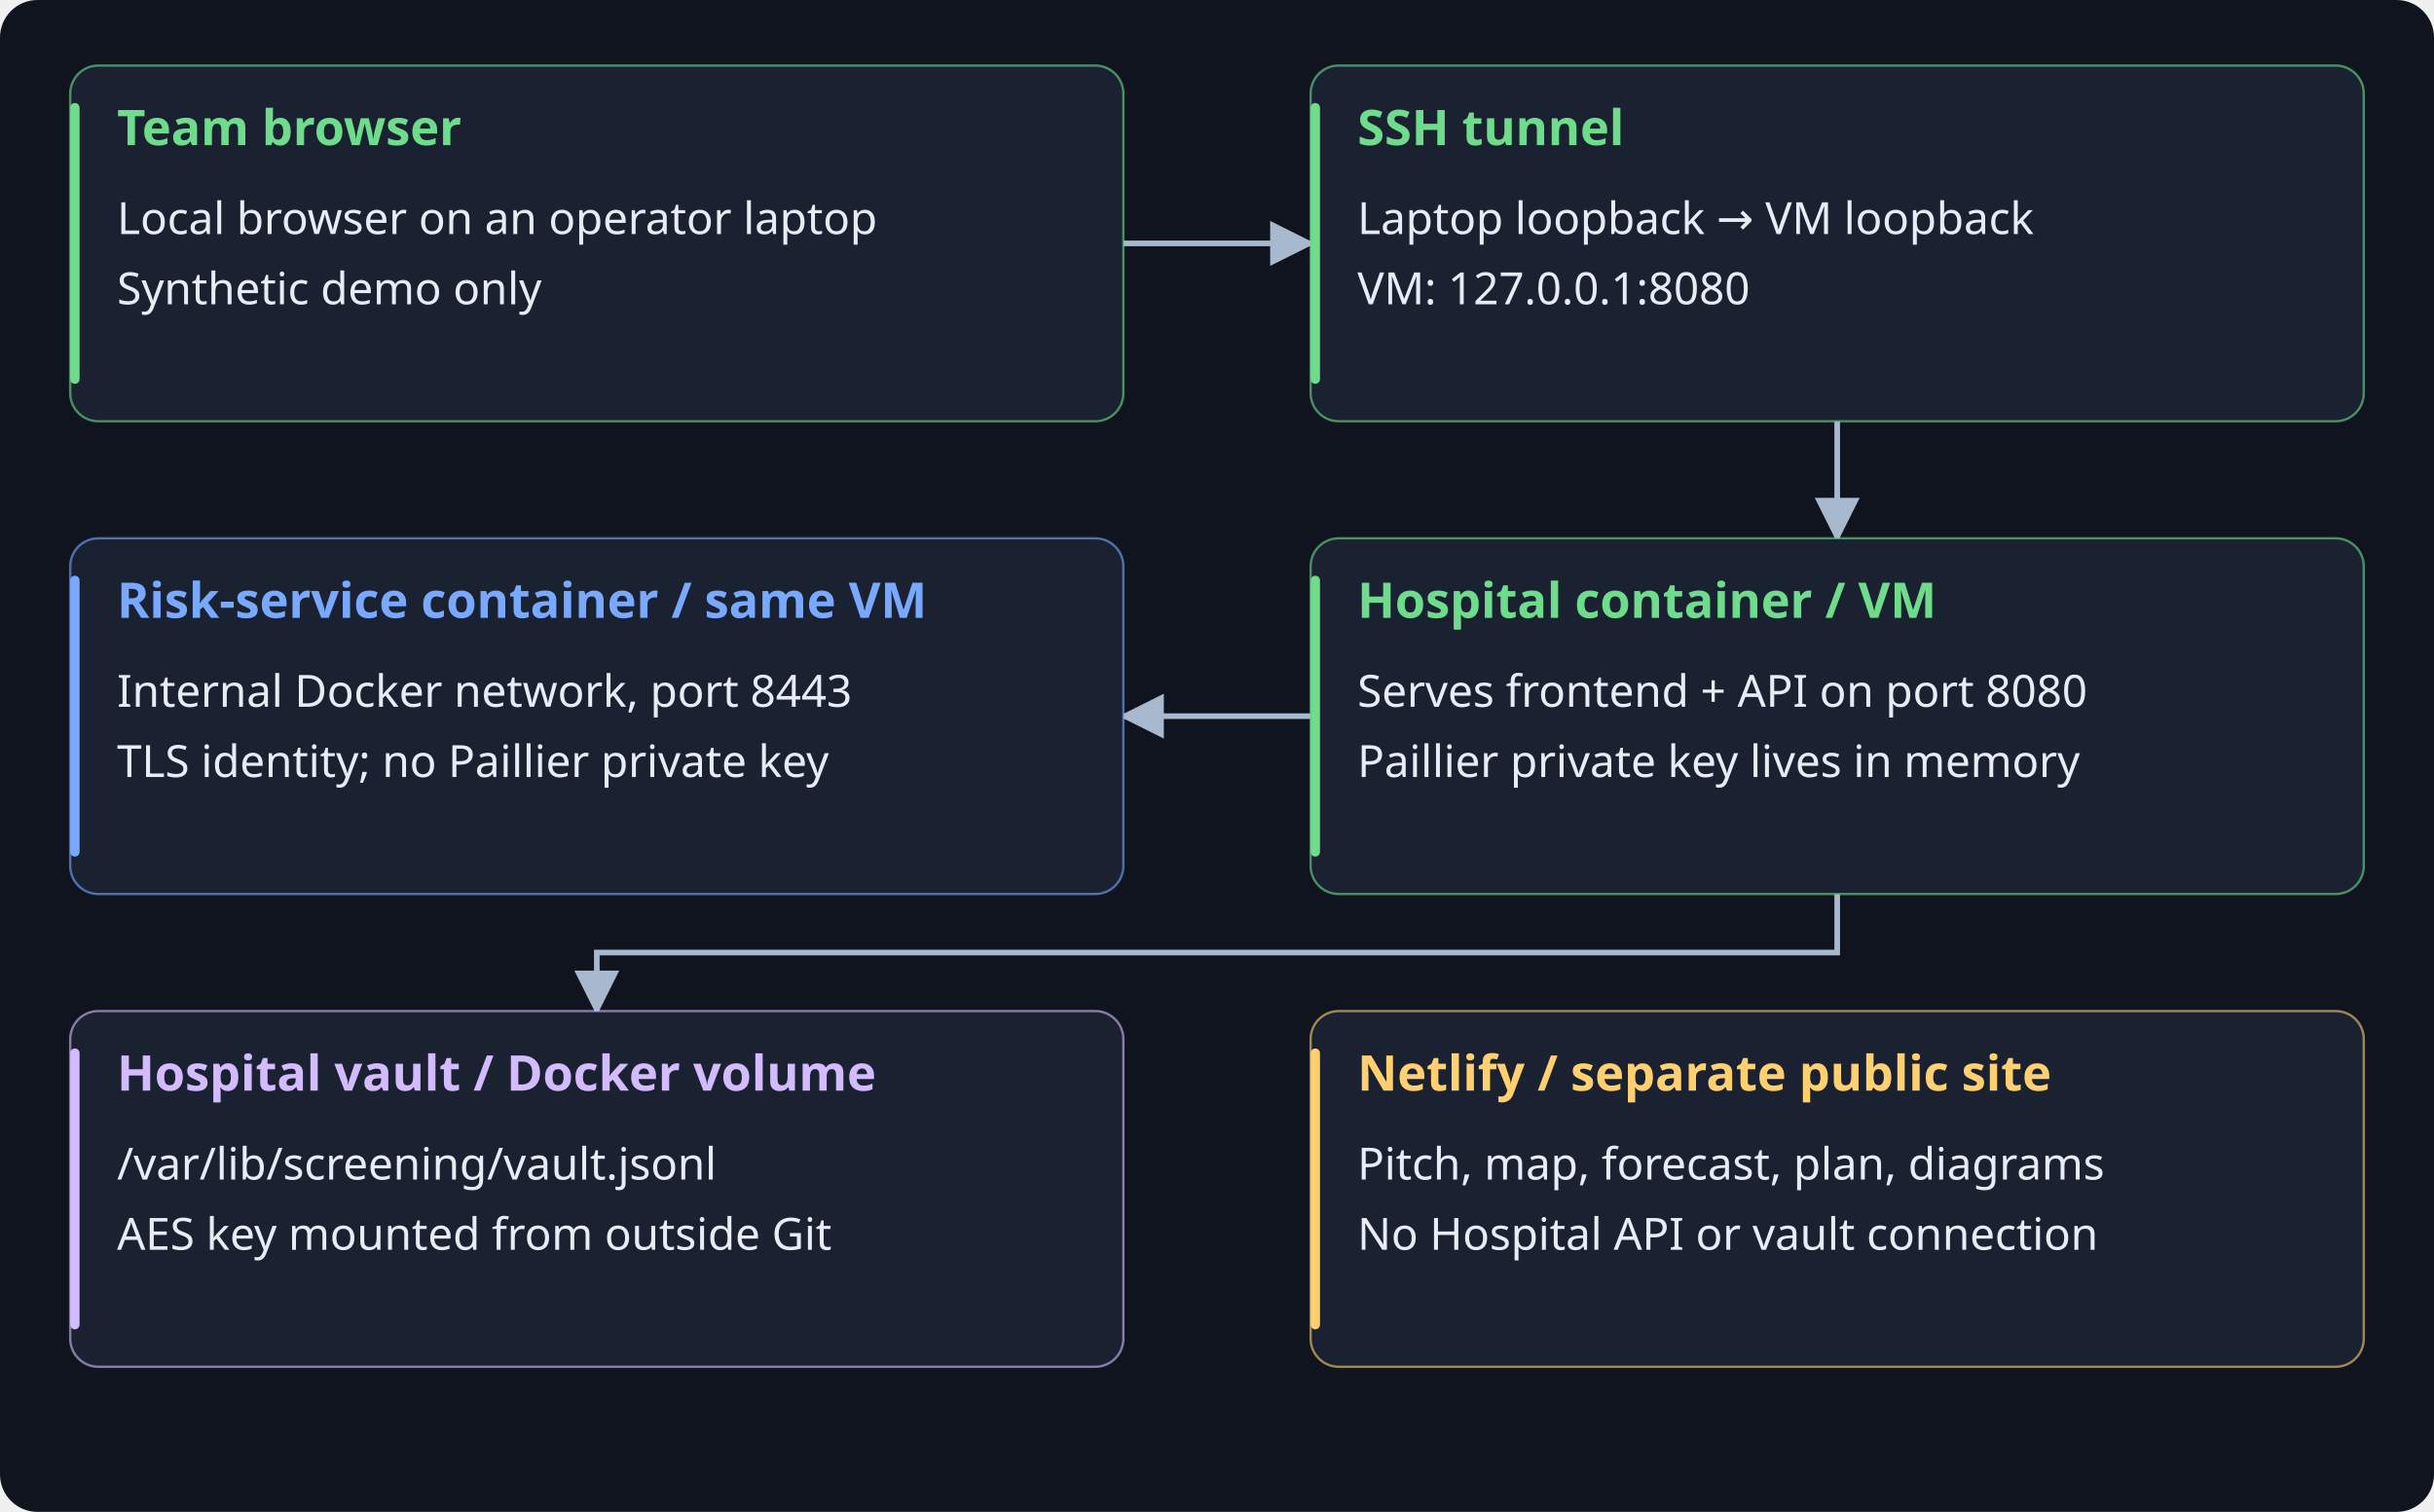
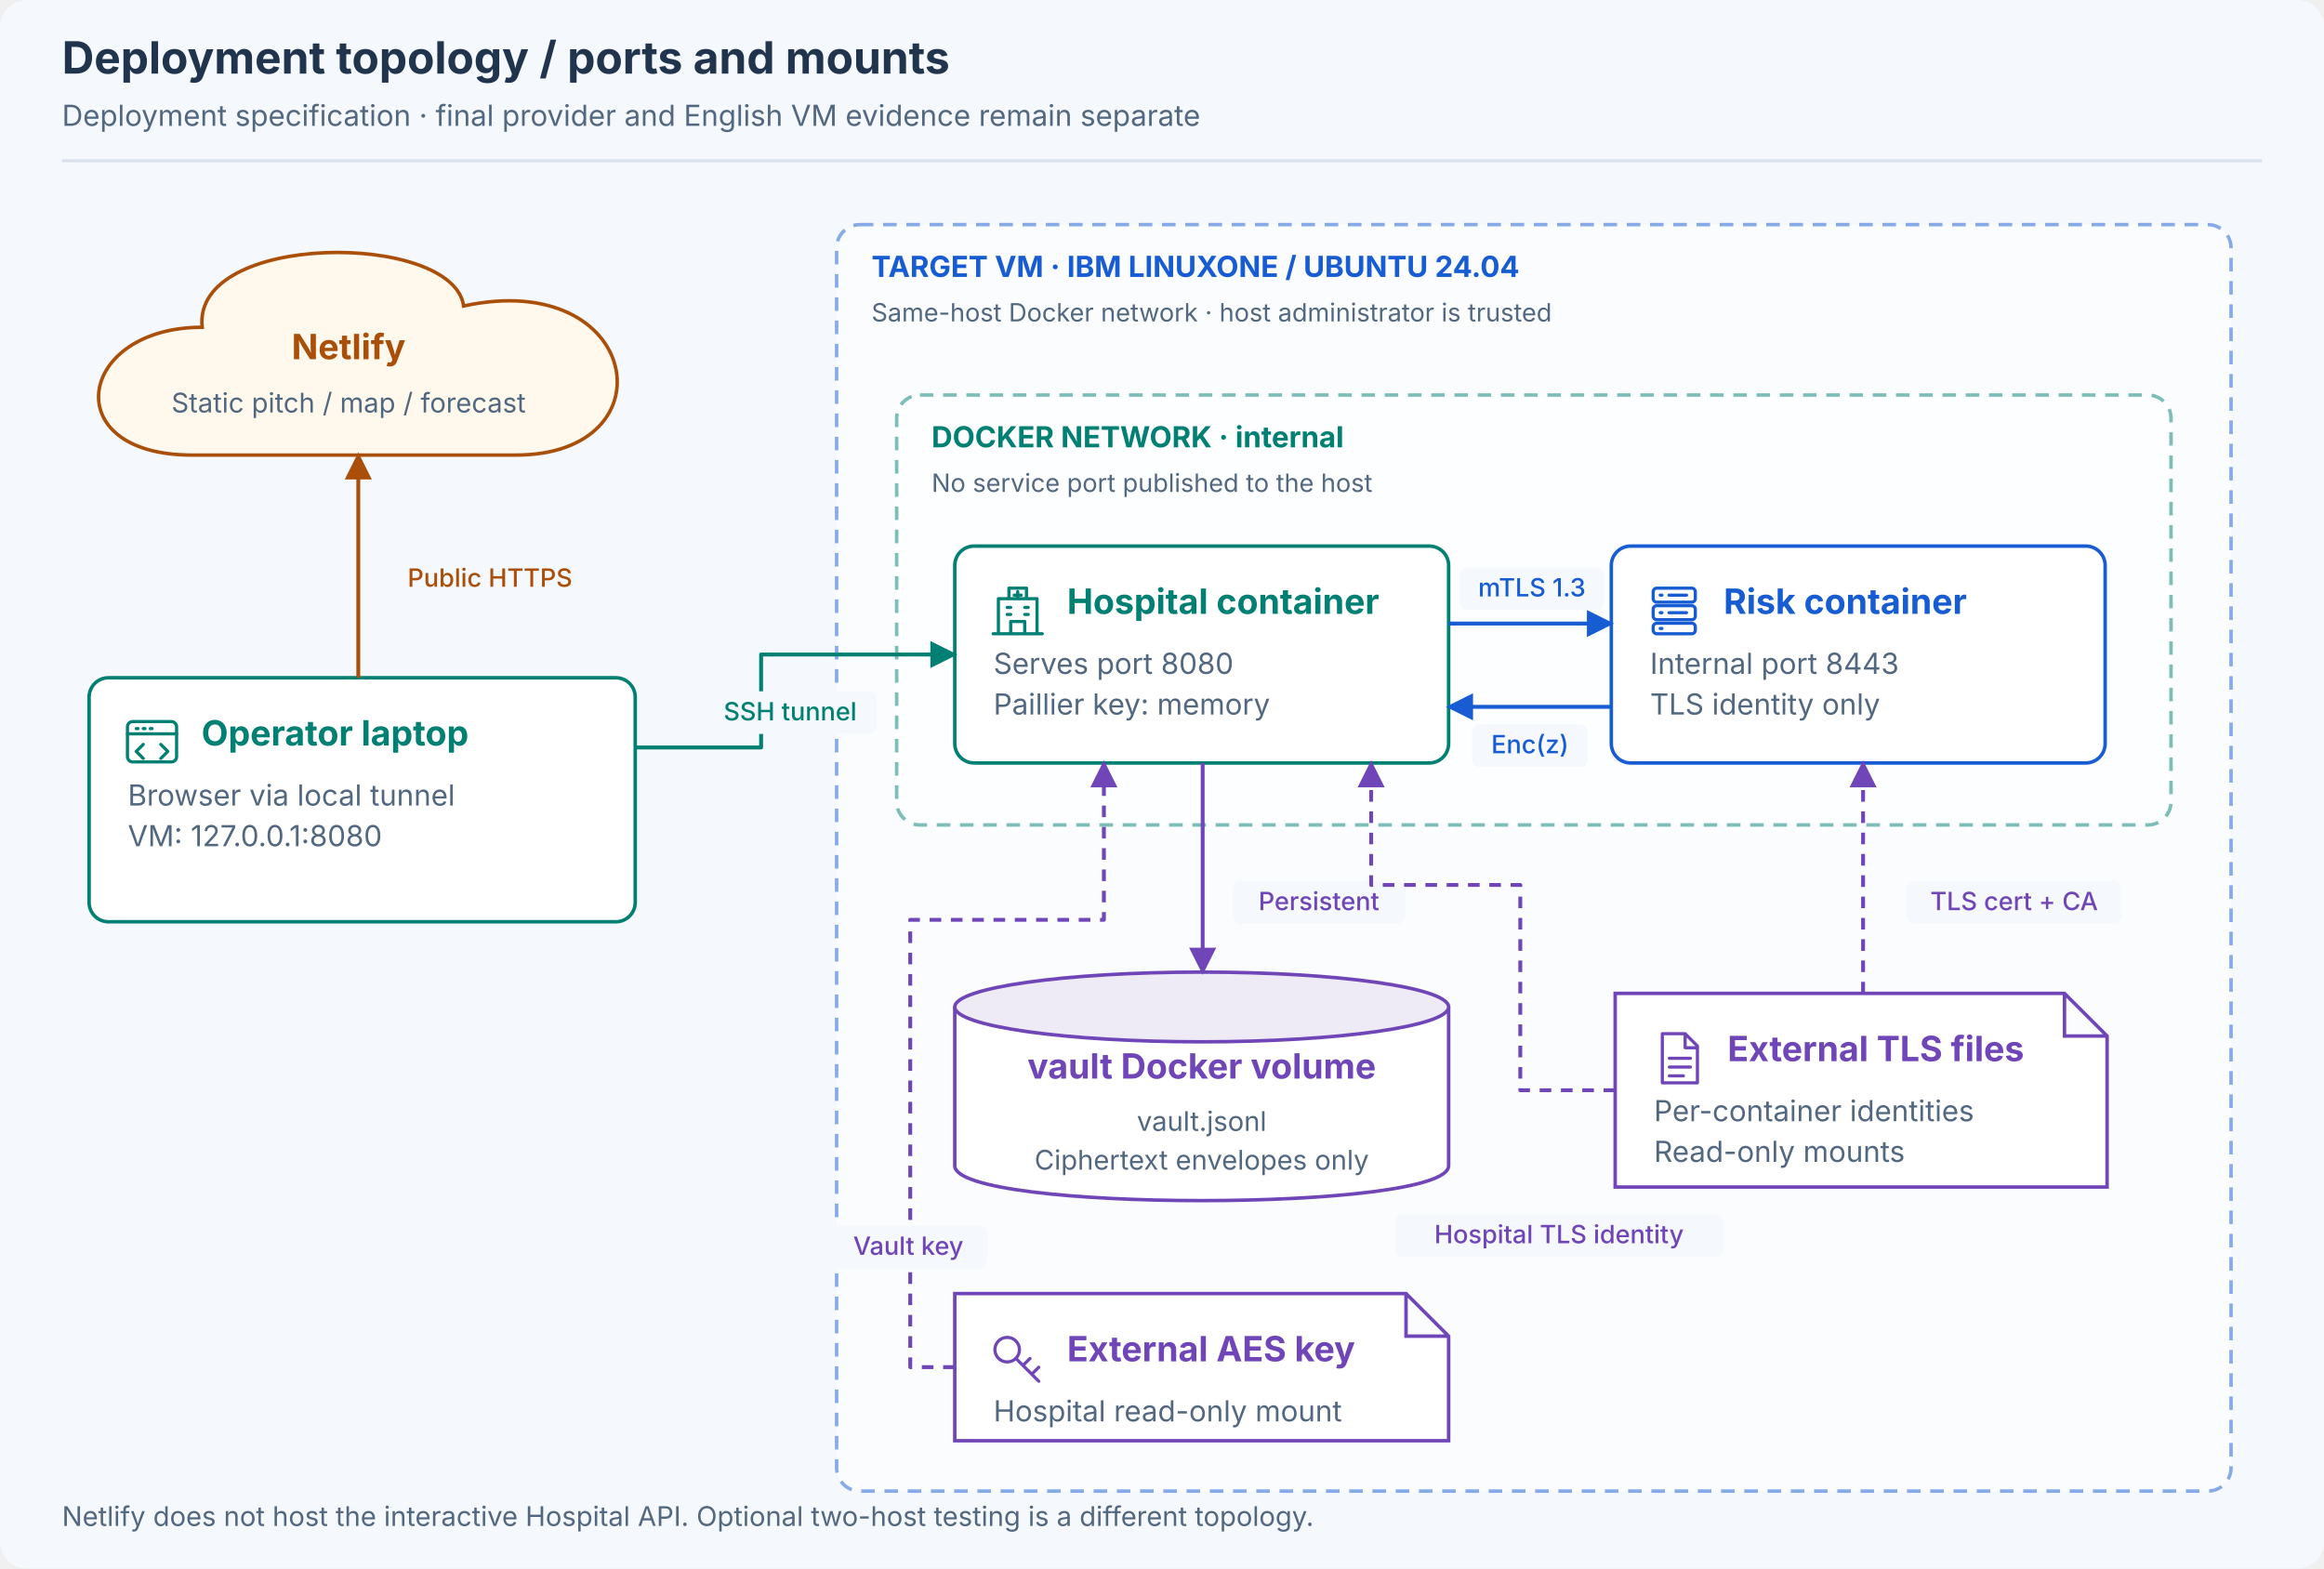
- <svg xmlns="http://www.w3.org/2000/svg" viewBox="0 0 1040 646" role="img" aria-labelledby="title desc">
+ <svg xmlns="http://www.w3.org/2000/svg" viewBox="0 0 1200 810" role="img" aria-labelledby="title desc">
  <defs>
-     <marker id="arrow" viewBox="0 0 10 10" refX="9" refY="5" markerWidth="8" markerHeight="8" orient="auto-start-reverse">
-       <path d="M 0 0 L 10 5 L 0 10 z" fill="#a8b8cd" />
+     <marker id="a-blue" viewBox="0 0 10 10" refX="9" refY="5" markerWidth="7" markerHeight="7" orient="auto">
+       <path d="M0 0L10 5 0 10z" fill="#175cd3" />
+     </marker>
+     <marker id="a-teal" viewBox="0 0 10 10" refX="9" refY="5" markerWidth="7" markerHeight="7" orient="auto">
+       <path d="M0 0L10 5 0 10z" fill="#007f73" />
+     </marker>
+     <marker id="a-violet" viewBox="0 0 10 10" refX="9" refY="5" markerWidth="7" markerHeight="7" orient="auto">
+       <path d="M0 0L10 5 0 10z" fill="#7045b7" />
+     </marker>
+     <marker id="a-amber" viewBox="0 0 10 10" refX="9" refY="5" markerWidth="7" markerHeight="7" orient="auto">
+       <path d="M0 0L10 5 0 10z" fill="#a94f09" />
+     </marker>
+     <marker id="a-red" viewBox="0 0 10 10" refX="9" refY="5" markerWidth="7" markerHeight="7" orient="auto">
+       <path d="M0 0L10 5 0 10z" fill="#ba3544" />
+     </marker>
+     <marker id="a-ink" viewBox="0 0 10 10" refX="9" refY="5" markerWidth="7" markerHeight="7" orient="auto">
+       <path d="M0 0L10 5 0 10z" fill="#20344d" />
    </marker>
  </defs>
-   <rect width="1040" height="646" fill="#10141e" rx="16" />
-   <path d="M480 104 H560" fill="none" stroke="#a8b8cd" stroke-width="2.4" marker-end="url(#arrow)" />
-   <path d="M785 180 V230" fill="none" stroke="#a8b8cd" stroke-width="2.4" marker-end="url(#arrow)" />
-   <path d="M560 306 H480" fill="none" stroke="#a8b8cd" stroke-width="2.4" marker-end="url(#arrow)" />
-   <path d="M785 382 V407 H255 V432" fill="none" stroke="#a8b8cd" stroke-width="2.4" marker-end="url(#arrow)" />
-   <g transform="translate(30 28)">
-     <rect width="450" height="152" rx="12" fill="#1a2232" stroke="#6fdc8c" stroke-opacity=".6" />
-     <rect x="0" y="16" width="4" height="120" rx="2" fill="#6fdc8c" />
-     <text x="20" y="34" fill="#6fdc8c" font-family="system-ui, sans-serif" font-size="21" font-weight="650">Team browser</text>
-     <text x="20" y="72" fill="#e8edf5" font-family="system-ui, sans-serif" font-size="19">Local browser on an operator laptop</text>
-     <text x="20" y="102" fill="#e8edf5" font-family="system-ui, sans-serif" font-size="19">Synthetic demo only</text>
+   <rect width="1200" height="100%" rx="14" fill="#f5f8fc" />
+   <style>text{font-family:Inter,ui-sans-serif,system-ui,-apple-system,sans-serif} .mono{font-family:ui-monospace,SFMono-Regular,Consolas,monospace}</style>
+   <text x="32" y="38" font-size="23" fill="#20344d" text-anchor="start" font-weight="700">Deployment topology / ports and mounts</text>
+   <text x="32" y="65" font-size="15" fill="#526780" text-anchor="start" font-weight="400">Deployment specification · final provider and English VM evidence remain separate</text>
+   <path d="M32 83L1168 83" stroke="#d9e2ed" stroke-width="1.6" fill="none" />
+   <rect x="432" y="116" width="720" height="654" rx="12" fill="white" fill-opacity=".55" stroke="#175cd3" stroke-opacity=".5" stroke-width="1.8" stroke-dasharray="7 5" />
+   <text x="450" y="143" font-size="15" fill="#175cd3" text-anchor="start" font-weight="700">TARGET VM · IBM LINUXONE / UBUNTU 24.04</text>
+   <text x="450" y="166" font-size="13" fill="#526780" text-anchor="start" font-weight="400">Same-host Docker network · host administrator is trusted</text>
+   <rect x="463" y="204" width="658" height="222" rx="12" fill="white" fill-opacity=".55" stroke="#007f73" stroke-opacity=".5" stroke-width="1.8" stroke-dasharray="7 5" />
+   <text x="481" y="231" font-size="15" fill="#007f73" text-anchor="start" font-weight="700">DOCKER NETWORK · internal</text>
+   <text x="481" y="254" font-size="13" fill="#526780" text-anchor="start" font-weight="400">No service port published to the host</text>
+   <g class="node">
+     <path d="M99.0 235C28.8 235 39.6 169.0 104.4 169.0C99.0 119.5 234.0 119.5 239.4 158.0C331.2 138.2 347.4 235 266.4 235Z" fill="#fff9ed" stroke="#a94f09" stroke-width="1.8" />
+     <text x="180.0" y="185.5" font-size="18" fill="#a94f09" text-anchor="middle" font-weight="650">Netlify</text>
+     <text x="180.0" y="213.0" font-size="14" fill="#526780" text-anchor="middle" font-weight="400">Static pitch / map / forecast</text>
  </g>
-   <g transform="translate(560 28)">
-     <rect width="450" height="152" rx="12" fill="#1a2232" stroke="#6fdc8c" stroke-opacity=".6" />
-     <rect x="0" y="16" width="4" height="120" rx="2" fill="#6fdc8c" />
-     <text x="20" y="34" fill="#6fdc8c" font-family="system-ui, sans-serif" font-size="21" font-weight="650">SSH tunnel</text>
-     <text x="20" y="72" fill="#e8edf5" font-family="system-ui, sans-serif" font-size="19">Laptop loopback → VM loopback</text>
-     <text x="20" y="102" fill="#e8edf5" font-family="system-ui, sans-serif" font-size="19">VM: 127.0.0.1:8080</text>
+   <g class="node">
+     <rect x="46" y="350" width="282" height="126" rx="10" fill="white" stroke="#007f73" stroke-width="1.8" />
+     <g transform="translate(64 369) scale(0.90625)" fill="none" stroke="#007f73" stroke-width="1.8" stroke-linecap="round" stroke-linejoin="round">
+       <rect x="2" y="4" width="28" height="23" rx="3" />
+       <path d="M2 11h28M7 8h1m3 0h1m3 0h1M11 17l-4 4 4 4m10-8 4 4-4 4" />
+     </g>
+     <text x="104" y="385" font-size="18" fill="#007f73" text-anchor="start" font-weight="650">Operator laptop</text>
+     <text x="66" y="416" font-size="15" fill="#526780" text-anchor="start" font-weight="400">Browser via local tunnel</text>
+     <text x="66" y="437" font-size="15" fill="#526780" text-anchor="start" font-weight="400">VM: 127.0.0.1:8080</text>
  </g>
-   <g transform="translate(560 230)">
-     <rect width="450" height="152" rx="12" fill="#1a2232" stroke="#6fdc8c" stroke-opacity=".6" />
-     <rect x="0" y="16" width="4" height="120" rx="2" fill="#6fdc8c" />
-     <text x="20" y="34" fill="#6fdc8c" font-family="system-ui, sans-serif" font-size="21" font-weight="650">Hospital container / VM</text>
-     <text x="20" y="72" fill="#e8edf5" font-family="system-ui, sans-serif" font-size="19">Serves frontend + API on port 8080</text>
-     <text x="20" y="102" fill="#e8edf5" font-family="system-ui, sans-serif" font-size="19">Paillier private key lives in memory</text>
+   <g class="node">
+     <rect x="493" y="282" width="255" height="112" rx="10" fill="white" stroke="#007f73" stroke-width="1.8" />
+     <g transform="translate(511 301) scale(0.90625)" fill="none" stroke="#007f73" stroke-width="1.8" stroke-linecap="round" stroke-linejoin="round">
+       <path d="M5 29V9h22v20M2 29h28M11 9V3h10v6M16 5v3m-2-1h4M12 29v-7h8v7M10 14h2m8 0h2m-12 4h2m8 0h2" />
+     </g>
+     <text x="551" y="317" font-size="18" fill="#007f73" text-anchor="start" font-weight="650">Hospital container</text>
+     <text x="513" y="348" font-size="15" fill="#526780" text-anchor="start" font-weight="400">Serves port 8080</text>
+     <text x="513" y="369" font-size="15" fill="#526780" text-anchor="start" font-weight="400">Paillier key: memory</text>
  </g>
-   <g transform="translate(30 230)">
-     <rect width="450" height="152" rx="12" fill="#1a2232" stroke="#78a9ff" stroke-opacity=".6" />
-     <rect x="0" y="16" width="4" height="120" rx="2" fill="#78a9ff" />
-     <text x="20" y="34" fill="#78a9ff" font-family="system-ui, sans-serif" font-size="21" font-weight="650">Risk-service container / same VM</text>
-     <text x="20" y="72" fill="#e8edf5" font-family="system-ui, sans-serif" font-size="19">Internal Docker network, port 8443</text>
-     <text x="20" y="102" fill="#e8edf5" font-family="system-ui, sans-serif" font-size="19">TLS identity; no Paillier private key</text>
+   <g class="node">
+     <rect x="832" y="282" width="255" height="112" rx="10" fill="white" stroke="#175cd3" stroke-width="1.8" />
+     <g transform="translate(850 301) scale(0.90625)" fill="none" stroke="#175cd3" stroke-width="1.8" stroke-linecap="round" stroke-linejoin="round">
+       <rect x="4" y="3" width="24" height="8" rx="2" />
+       <rect x="4" y="13" width="24" height="8" rx="2" />
+       <rect x="4" y="23" width="24" height="6" rx="2" />
+       <path d="M8 7h1m4 0h10M8 17h1m4 0h10M8 26h1" />
+     </g>
+     <text x="890" y="317" font-size="18" fill="#175cd3" text-anchor="start" font-weight="650">Risk container</text>
+     <text x="852" y="348" font-size="15" fill="#526780" text-anchor="start" font-weight="400">Internal port 8443</text>
+     <text x="852" y="369" font-size="15" fill="#526780" text-anchor="start" font-weight="400">TLS identity only</text>
  </g>
-   <g transform="translate(30 432)">
-     <rect width="450" height="152" rx="12" fill="#1a2232" stroke="#d4bbff" stroke-opacity=".6" />
-     <rect x="0" y="16" width="4" height="120" rx="2" fill="#d4bbff" />
-     <text x="20" y="34" fill="#d4bbff" font-family="system-ui, sans-serif" font-size="21" font-weight="650">Hospital vault / Docker volume</text>
-     <text x="20" y="72" fill="#e8edf5" font-family="system-ui, sans-serif" font-size="19">/var/lib/screening/vault.jsonl</text>
-     <text x="20" y="102" fill="#e8edf5" font-family="system-ui, sans-serif" font-size="19">AES key mounted from outside Git</text>
+   <g class="node">
+     <path d="M493 520V602C493 626 748 626 748 602V520" fill="white" stroke="#7045b7" stroke-width="1.8" />
+     <ellipse cx="620.5" cy="520" rx="127.5" ry="18" fill="#eeebf7" stroke="#7045b7" stroke-width="1.8" />
+     <text x="620.5" y="557" font-size="18" fill="#7045b7" text-anchor="middle" font-weight="650">vault Docker volume</text>
+     <text x="620.5" y="584" font-size="14" fill="#526780" text-anchor="middle" font-weight="400">vault.jsonl</text>
+     <text x="620.5" y="604" font-size="14" fill="#526780" text-anchor="middle" font-weight="400">Ciphertext envelopes only</text>
  </g>
-   <g transform="translate(560 432)">
-     <rect width="450" height="152" rx="12" fill="#1a2232" stroke="#ffcf70" stroke-opacity=".6" />
-     <rect x="0" y="16" width="4" height="120" rx="2" fill="#ffcf70" />
-     <text x="20" y="34" fill="#ffcf70" font-family="system-ui, sans-serif" font-size="21" font-weight="650">Netlify / separate public site</text>
-     <text x="20" y="72" fill="#e8edf5" font-family="system-ui, sans-serif" font-size="19">Pitch, map, forecast, plan, diagrams</text>
-     <text x="20" y="102" fill="#e8edf5" font-family="system-ui, sans-serif" font-size="19">No Hospital API or vault connection</text>
+   <g class="node">
+     <path d="M493 668H726L748 690V744H493Z M726 668V690H748" fill="white" stroke="#7045b7" stroke-width="1.8" />
+     <g transform="translate(511 687) scale(0.90625)" fill="none" stroke="#7045b7" stroke-width="1.8" stroke-linecap="round" stroke-linejoin="round">
+       <circle cx="10" cy="11" r="7" />
+       <path d="M15 16l13 13m-4-4 4-4m-9-1 4-4" />
+     </g>
+     <text x="551" y="703" font-size="18" fill="#7045b7" text-anchor="start" font-weight="650">External AES key</text>
+     <text x="513" y="734" font-size="15" fill="#526780" text-anchor="start" font-weight="400">Hospital read-only mount</text>
  </g>
+   <g class="node">
+     <path d="M834 513H1066L1088 535V613H834Z M1066 513V535H1088" fill="white" stroke="#7045b7" stroke-width="1.8" />
+     <g transform="translate(852 532) scale(0.90625)" fill="none" stroke="#7045b7" stroke-width="1.8" stroke-linecap="round" stroke-linejoin="round">
+       <path d="M7 2h13l7 7v21H7zM20 2v8h7M11 16h12m-12 5h12m-12 5h8" />
+     </g>
+     <text x="892" y="548" font-size="18" fill="#7045b7" text-anchor="start" font-weight="650">External TLS files</text>
+     <text x="854" y="579" font-size="15" fill="#526780" text-anchor="start" font-weight="400">Per-container identities</text>
+     <text x="854" y="600" font-size="15" fill="#526780" text-anchor="start" font-weight="400">Read-only mounts</text>
+   </g>
+   <path d="M185 350 L185 235" fill="none" stroke="#a94f09" stroke-width="2" stroke-linejoin="round" marker-end="url(#a-amber)" />
+   <rect x="201.2" y="288" width="103.6" height="22" rx="4" fill="#f5f8fc" />
+   <text x="253" y="303" font-size="13" fill="#a94f09" text-anchor="middle" font-weight="550">Public HTTPS</text>
+   <path d="M328 386 L393 386 L393 338 L493 338" fill="none" stroke="#007f73" stroke-width="2" stroke-linejoin="round" marker-end="url(#a-teal)" />
+   <rect x="363.5" y="357" width="89.0" height="22" rx="4" fill="#f5f8fc" />
+   <text x="408" y="372" font-size="13" fill="#007f73" text-anchor="middle" font-weight="550">SSH tunnel</text>
+   <path d="M748 322 L832 322" fill="none" stroke="#175cd3" stroke-width="2" stroke-linejoin="round" marker-end="url(#a-blue)" />
+   <rect x="753.8" y="293" width="74.4" height="22" rx="4" fill="#f5f8fc" />
+   <text x="791" y="308" font-size="13" fill="#175cd3" text-anchor="middle" font-weight="550">mTLS 1.3</text>
+   <path d="M832 365 L748 365" fill="none" stroke="#175cd3" stroke-width="2" stroke-linejoin="round" marker-end="url(#a-blue)" />
+   <rect x="760.1" y="374" width="59.8" height="22" rx="4" fill="#f5f8fc" />
+   <text x="790" y="389" font-size="13" fill="#175cd3" text-anchor="middle" font-weight="550">Enc(z)</text>
+   <path d="M621 394 L621 502" fill="none" stroke="#7045b7" stroke-width="2" stroke-linejoin="round" marker-end="url(#a-violet)" />
+   <rect x="636.5" y="455" width="89.0" height="22" rx="4" fill="#f5f8fc" />
+   <text x="681" y="470" font-size="13" fill="#7045b7" text-anchor="middle" font-weight="550">Persistent</text>
+   <path d="M962 513 L962 394" fill="none" stroke="#7045b7" stroke-width="2" stroke-linejoin="round" marker-end="url(#a-violet)" stroke-dasharray="6 5" />
+   <rect x="984.55" y="455" width="110.9" height="22" rx="4" fill="#f5f8fc" />
+   <text x="1040" y="470" font-size="13" fill="#7045b7" text-anchor="middle" font-weight="550">TLS cert + CA</text>
+   <path d="M834 563 L785 563 L785 457 L708 457 L708 394" fill="none" stroke="#7045b7" stroke-width="2" stroke-linejoin="round" marker-end="url(#a-violet)" stroke-dasharray="6 5" />
+   <rect x="720.35" y="627" width="169.3" height="22" rx="4" fill="#f5f8fc" />
+   <text x="805" y="642" font-size="13" fill="#7045b7" text-anchor="middle" font-weight="550">Hospital TLS identity</text>
+   <path d="M493 706 L470 706 L470 475 L570 475 L570 394" fill="none" stroke="#7045b7" stroke-width="2" stroke-linejoin="round" marker-end="url(#a-violet)" stroke-dasharray="6 5" />
+   <rect x="428.15" y="633" width="81.7" height="22" rx="4" fill="#f5f8fc" />
+   <text x="469" y="648" font-size="13" fill="#7045b7" text-anchor="middle" font-weight="550">Vault key</text>
+   <text x="32" y="788" font-size="14" fill="#526780" text-anchor="start" font-weight="400">Netlify does not host the interactive Hospital API. Optional two-host testing is a different topology.</text>
</svg>
